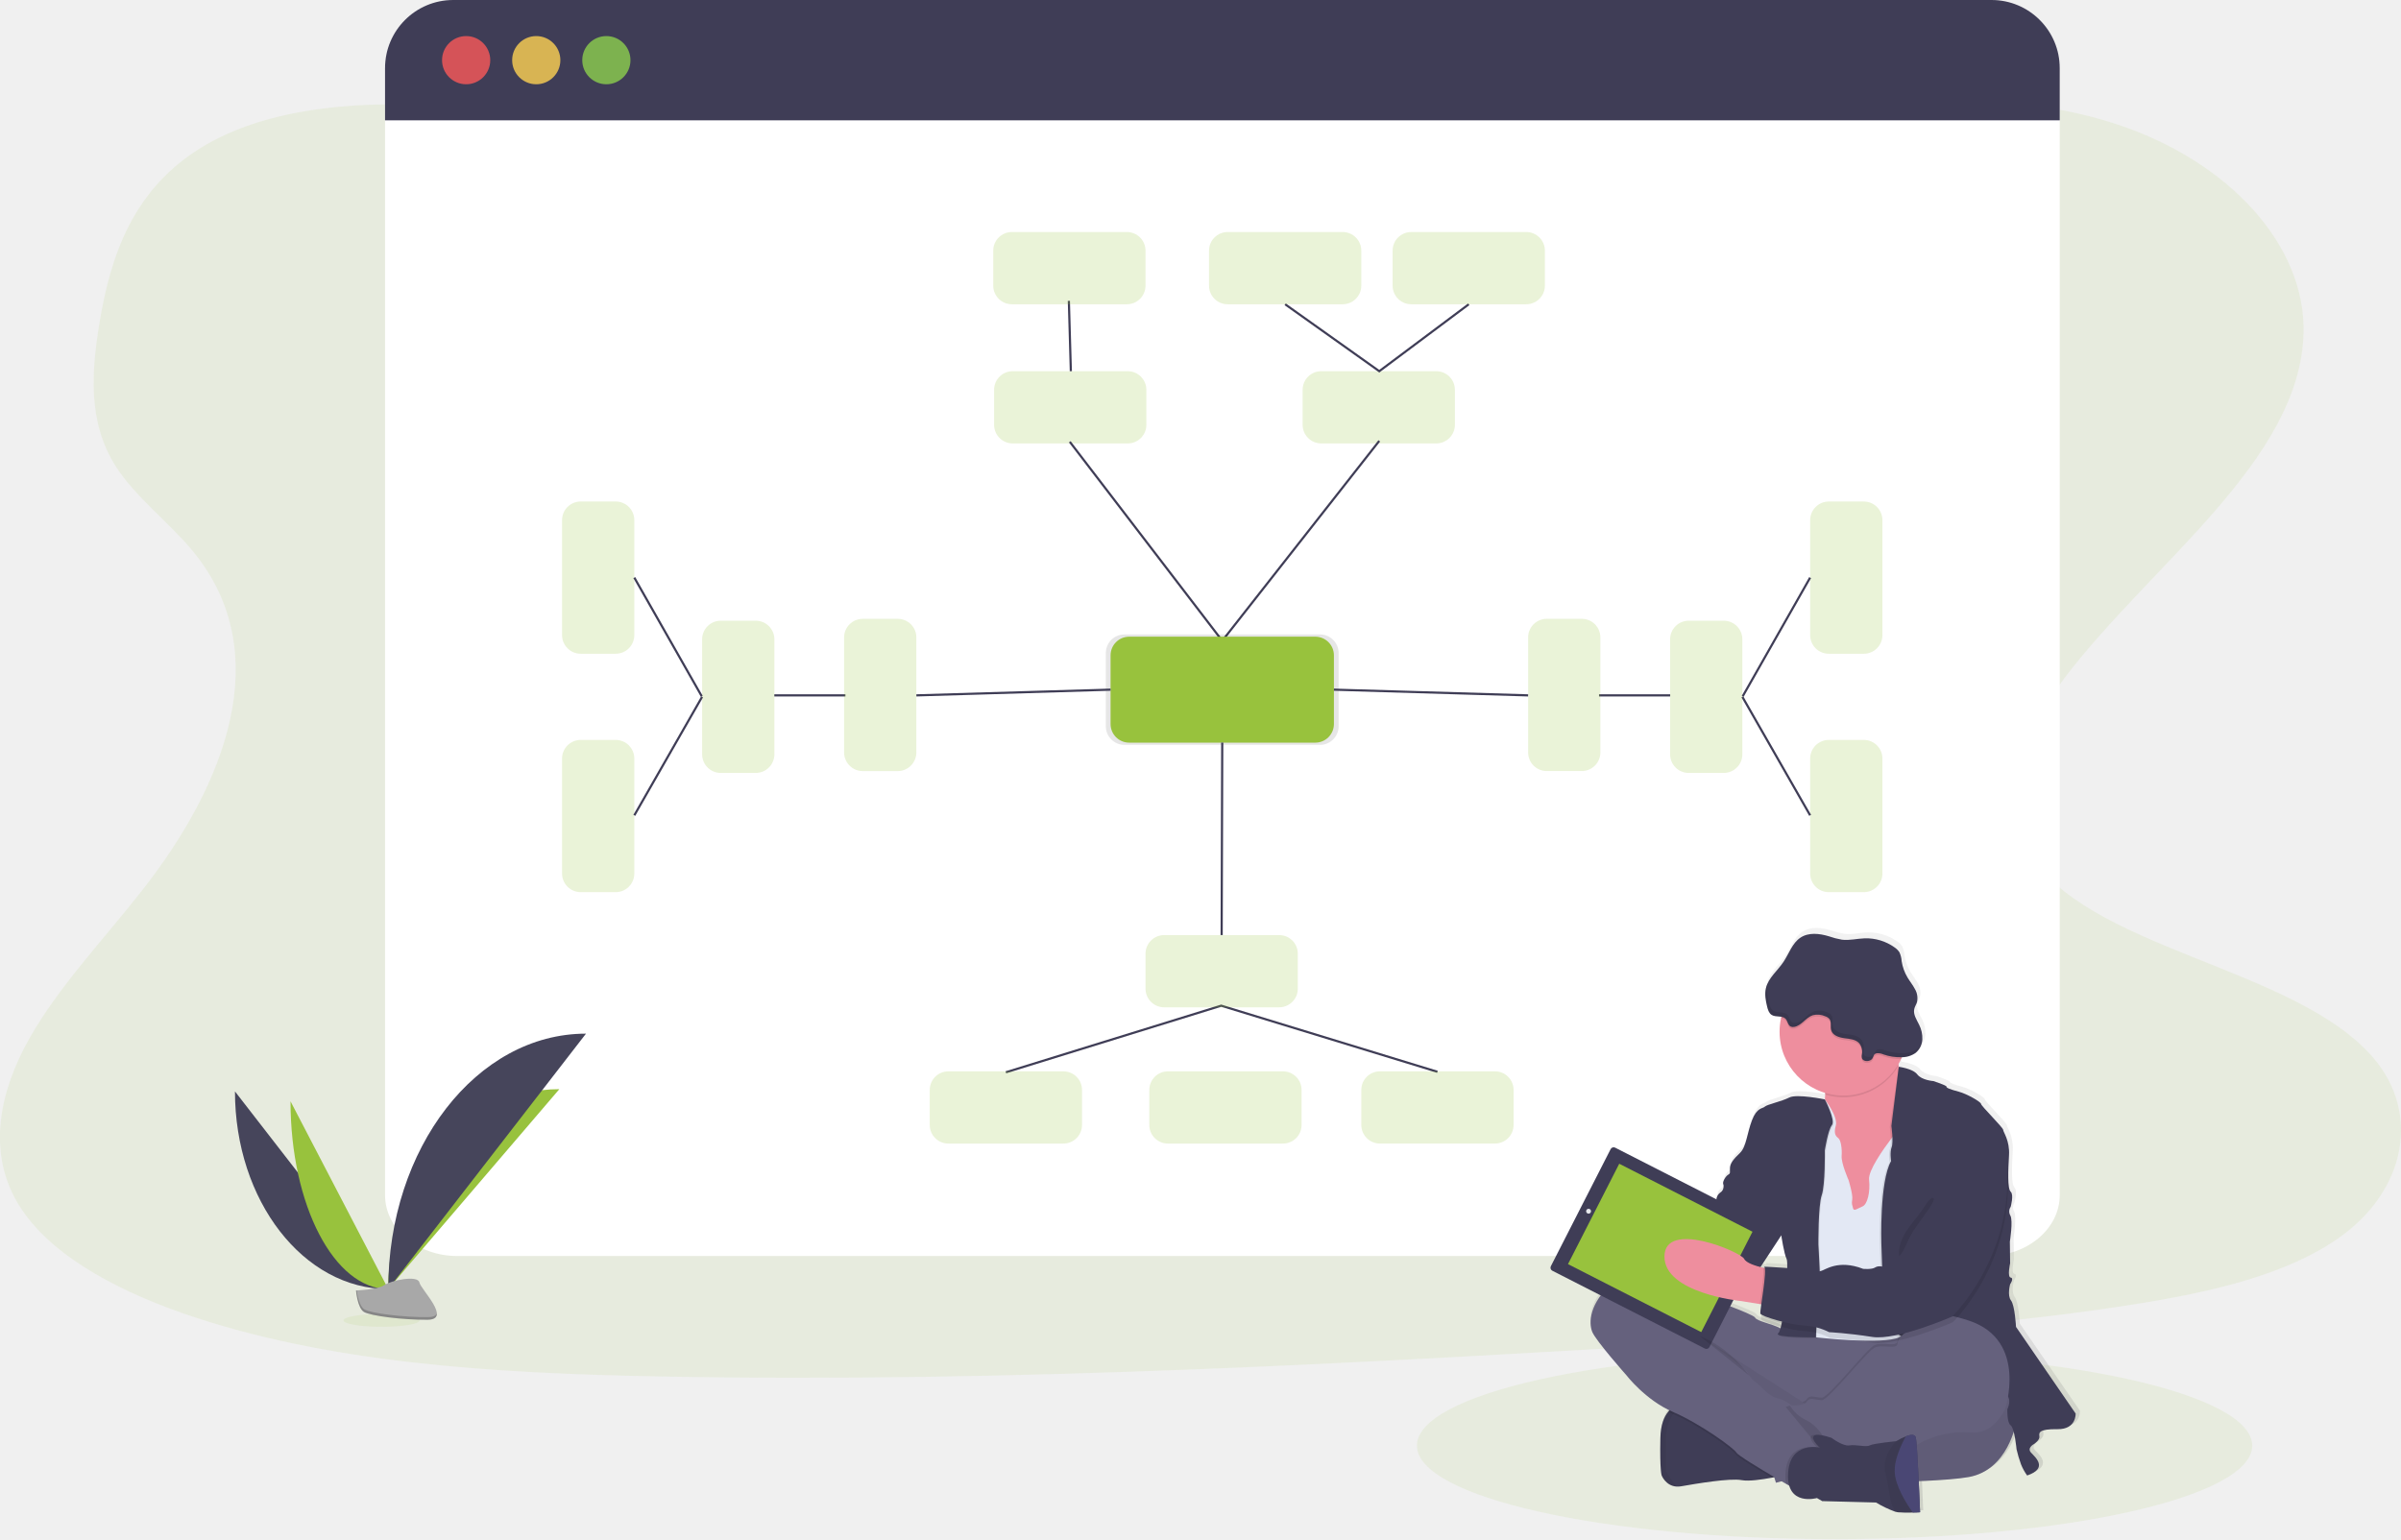
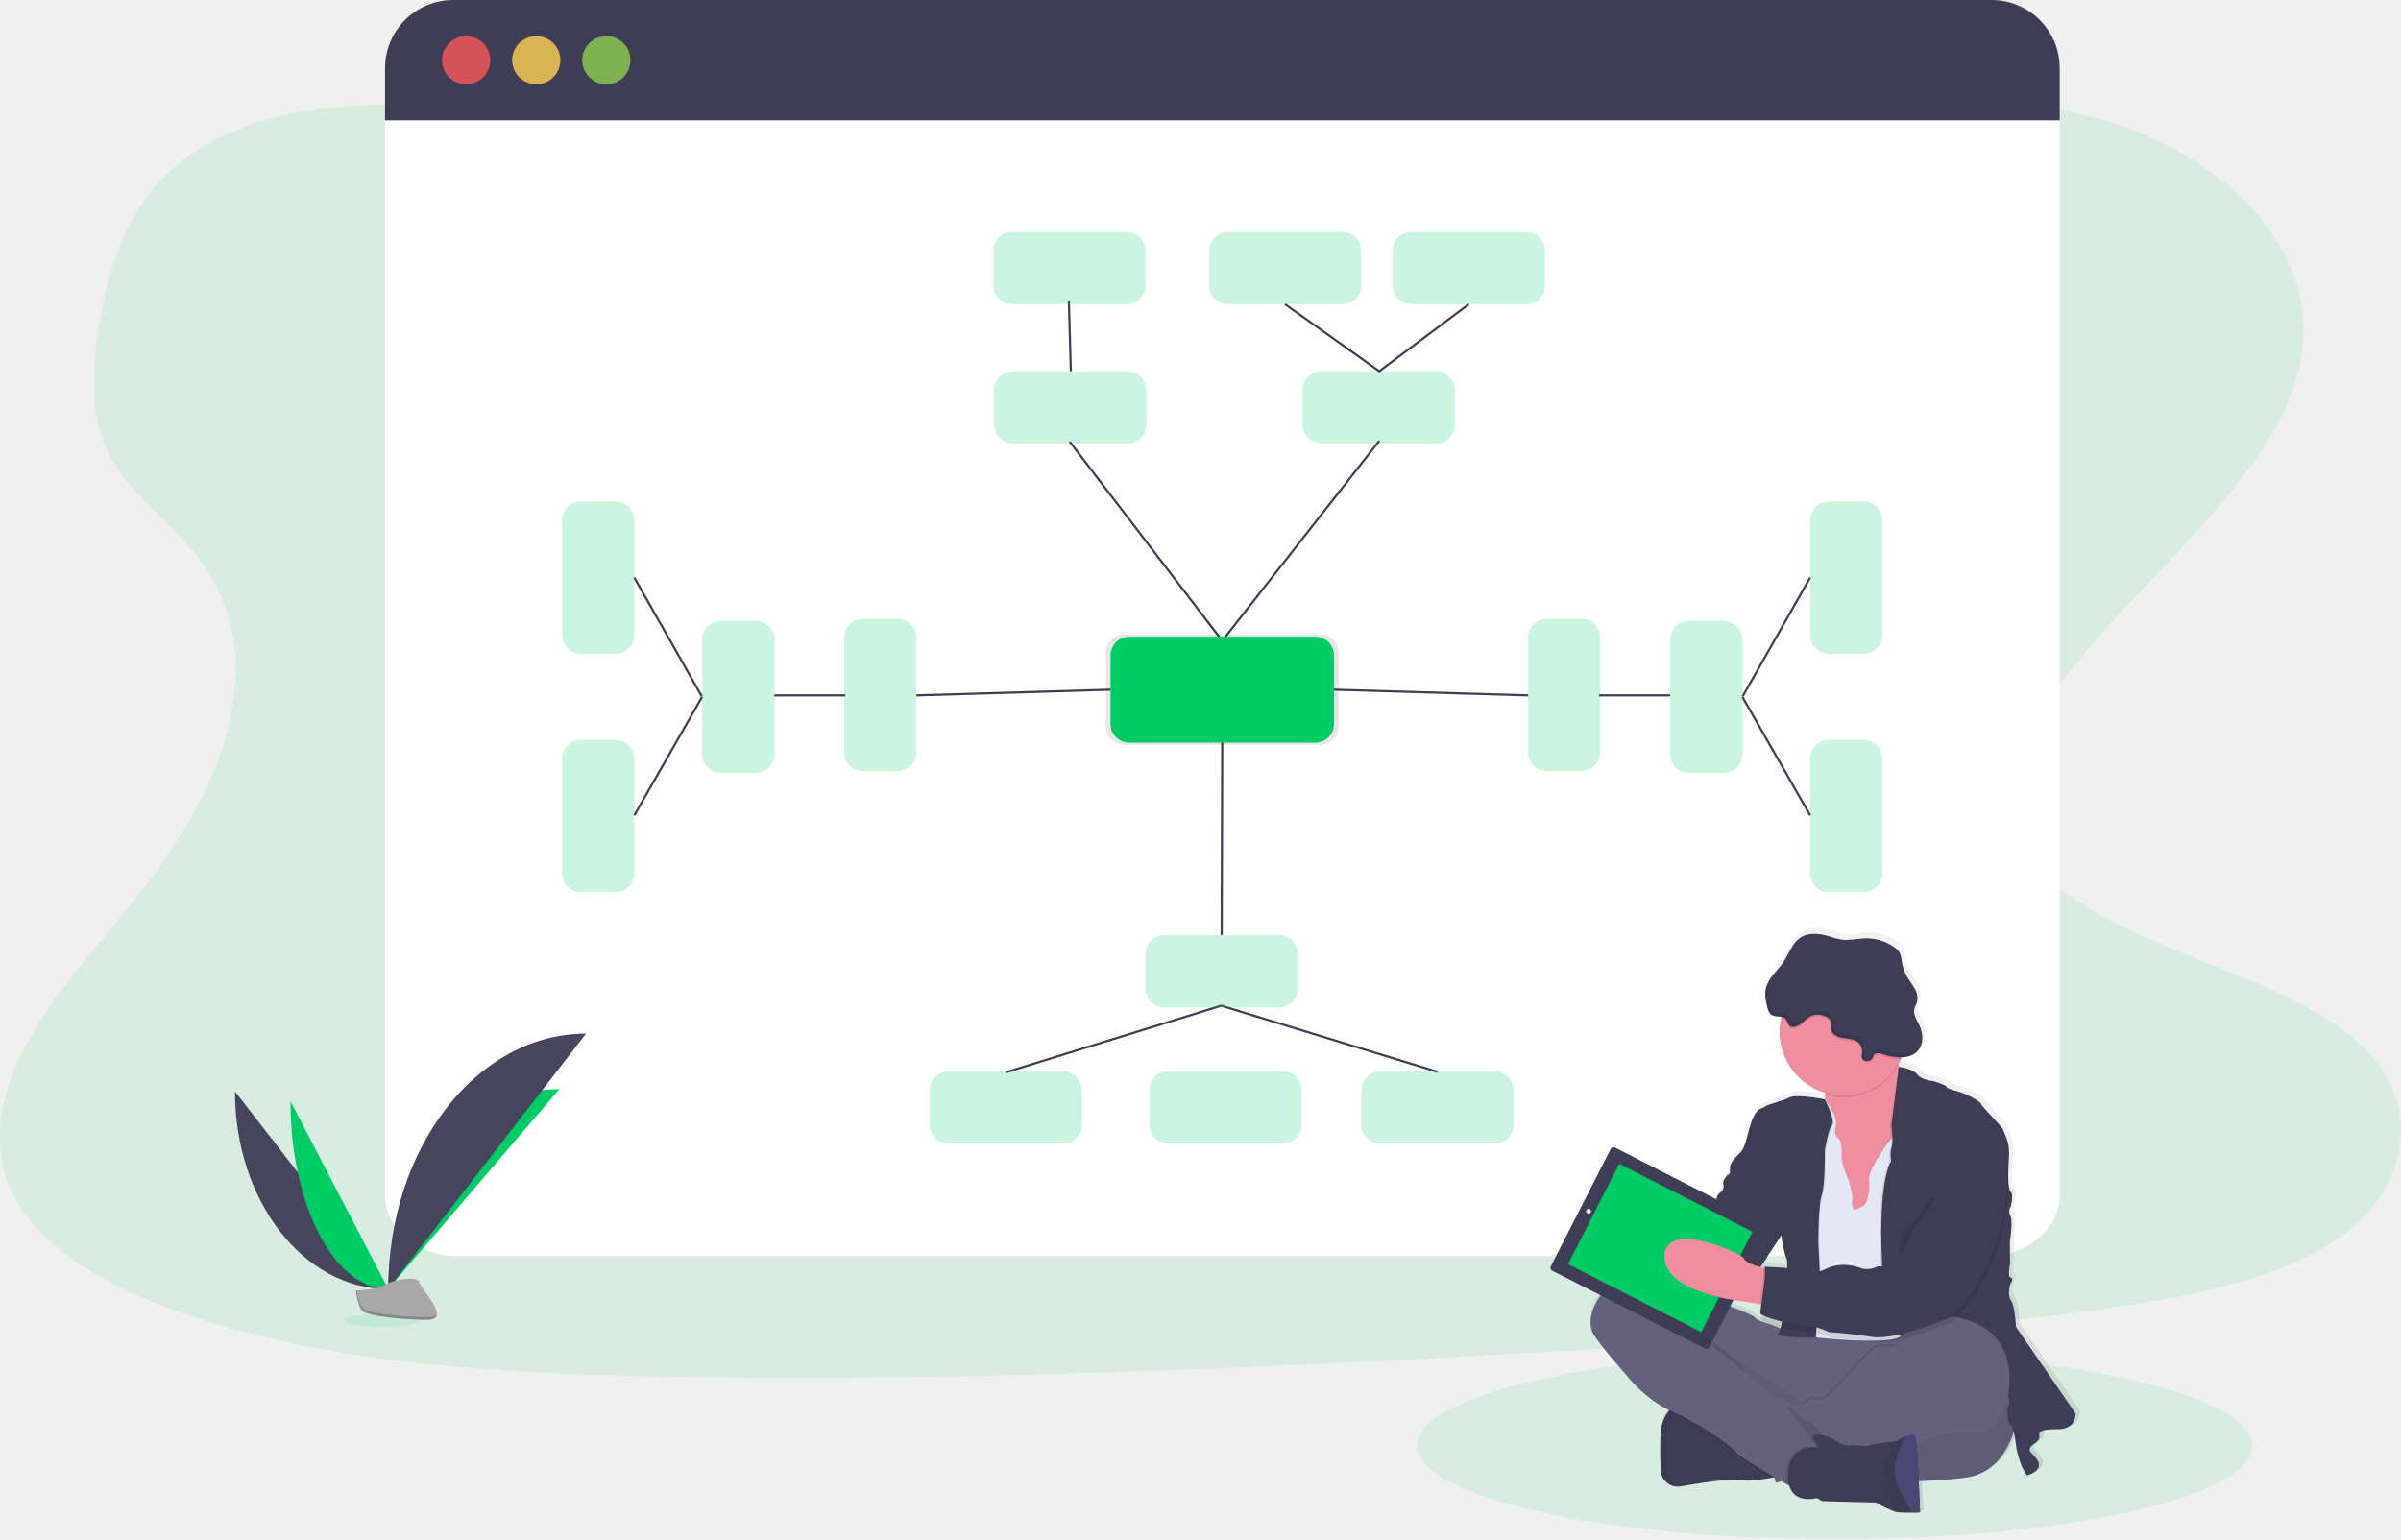
<svg xmlns="http://www.w3.org/2000/svg" id="a6dc9487-50e2-4fb9-af91-bf1b7118d463" data-name="Layer 1" width="1103.79" height="707.8" viewBox="0 0 1103.79 707.8">
  <defs>
    <linearGradient id="bd43dd7f-2dfd-4389-bf1e-697a1c0f972b" x1="891.82" y1="790.72" x2="891.82" y2="522.9" gradientUnits="userSpaceOnUse">
      <stop offset="0" stop-color="gray" stop-opacity="0.25" />
      <stop offset="0.54" stop-color="gray" stop-opacity="0.12" />
      <stop offset="1" stop-color="gray" stop-opacity="0.1" />
    </linearGradient>
  </defs>
-   <ellipse cx="843.39" cy="664.8" rx="192" ry="43" fill="#98c23d" opacity="0.1" />
+   <ellipse cx="843.39" cy="664.8" rx="192" ry="43" fill="#00cc66" opacity="0.1" />
  <g opacity="0.1">
-     <path d="M673.12,122.89c0,156.1,97.93,282.41,219,282.41" transform="translate(-48.1 -96.1)" fill="#98c23d" />
+     <path d="M673.12,122.89c0,156.1,97.93,282.41,219,282.41" transform="translate(-48.1 -96.1)" fill="#00cc66" />
  </g>
-   <path d="M675.52,226.13c-70.75.54-138.73-15.45-203.73-33.27S342.32,155,273,146.82c-44.62-5.27-95.4-4.44-130.47,16-33.75,19.66-43.74,51.89-48.67,81.63-3.71,22.38-5.52,45.86,7.54,66.22C110.42,324.8,126,336.4,137,349.86c38.26,46.83,14.53,107.1-23.41,155.51-17.79,22.71-38.6,44.5-52.1,68.48s-19.18,51.1-5.79,74.6c13.28,23.28,43.54,40,76.09,51.45C197.92,723,275,727.6,350.05,729.06c166.14,3.25,332.71-6.63,498.83-16.5,61.47-3.66,123.22-7.34,183.48-17.15,33.46-5.45,67.92-13.44,91.74-30.61,30.25-21.8,36.68-57.11,15-82.33-36.37-42.29-133-49.68-159-95.53-14.31-25.24-1.57-54.37,17-78.92,39.94-52.64,108.35-100,110-158.62,1.1-40.25-34-79.28-86.68-96.43-55.25-18-130.79-12.79-169.85,21.61C810.34,210,738,225.66,675.52,226.13Z" transform="translate(-48.1 -96.1)" fill="#98c23d" opacity="0.1" />
+   <path d="M675.52,226.13c-70.75.54-138.73-15.45-203.73-33.27S342.32,155,273,146.82c-44.62-5.27-95.4-4.44-130.47,16-33.75,19.66-43.74,51.89-48.67,81.63-3.71,22.38-5.52,45.86,7.54,66.22C110.42,324.8,126,336.4,137,349.86c38.26,46.83,14.53,107.1-23.41,155.51-17.79,22.71-38.6,44.5-52.1,68.48s-19.18,51.1-5.79,74.6c13.28,23.28,43.54,40,76.09,51.45C197.92,723,275,727.6,350.05,729.06c166.14,3.25,332.71-6.63,498.83-16.5,61.47-3.66,123.22-7.34,183.48-17.15,33.46-5.45,67.92-13.44,91.74-30.61,30.25-21.8,36.68-57.11,15-82.33-36.37-42.29-133-49.68-159-95.53-14.31-25.24-1.57-54.37,17-78.92,39.94-52.64,108.35-100,110-158.62,1.1-40.25-34-79.28-86.68-96.43-55.25-18-130.79-12.79-169.85,21.61C810.34,210,738,225.66,675.52,226.13Z" transform="translate(-48.1 -96.1)" fill="#00cc66" opacity="0.1" />
  <path d="M995,127.29V645.7c0,15.42-14.88,28-33.24,28H258.34c-18.36,0-33.23-12.54-33.23-28V127.29c0-15.45,14.87-31.19,33.23-31.19l703.33,1.71C980,97.81,995,111.84,995,127.29Z" transform="translate(-48.1 -96.1)" fill="#fff" />
  <path d="M995,127.45v24H225.11v-24A31.35,31.35,0,0,1,256.45,96.1H963.6A31.36,31.36,0,0,1,995,127.45Z" transform="translate(-48.1 -96.1)" fill="#3f3d56" />
  <circle cx="214.3" cy="27.67" r="11.08" fill="#fa5959" opacity="0.8" />
  <circle cx="246.53" cy="27.67" r="11.08" fill="#fed253" opacity="0.8" />
  <circle cx="278.76" cy="27.67" r="11.08" fill="#8ccf4d" opacity="0.8" />
-   <rect x="457" y="170.7" width="70.01" height="33.22" rx="8.57" fill="#98c23d" opacity="0.2" />
-   <rect x="598.84" y="170.7" width="70.01" height="33.22" rx="8.57" fill="#98c23d" opacity="0.2" />
+   <rect x="457" y="170.7" width="70.01" height="33.22" rx="8.57" fill="#00cc66" opacity="0.2" />
+   <rect x="598.84" y="170.7" width="70.01" height="33.22" rx="8.57" fill="#00cc66" opacity="0.2" />
  <polyline points="491.81 203.17 561.89 294.68 634.08 202.74" fill="none" stroke="#3f3d56" stroke-miterlimit="10" />
  <rect x="508.37" y="291.75" width="107.03" height="50.79" rx="8.57" opacity="0.1" />
-   <rect x="510.55" y="292.79" width="102.68" height="48.73" rx="8.57" fill="#98c23d" />
+   <rect x="510.55" y="292.79" width="102.68" height="48.73" rx="8.57" fill="#00cc66" />
  <line x1="492.29" y1="170.7" x2="491.38" y2="138.35" fill="none" stroke="#3f3d56" stroke-miterlimit="10" />
  <polyline points="675.22 139.93 634.08 170.7 590.81 139.93" fill="none" stroke="#3f3d56" stroke-miterlimit="10" />
-   <rect x="456.61" y="106.7" width="70.01" height="33.22" rx="8.57" fill="#98c23d" opacity="0.2" />
-   <rect x="640.21" y="106.7" width="70.01" height="33.22" rx="8.57" fill="#98c23d" opacity="0.2" />
-   <rect x="555.81" y="106.7" width="70.01" height="33.22" rx="8.57" fill="#98c23d" opacity="0.2" />
+   <rect x="456.61" y="106.7" width="70.01" height="33.22" rx="8.57" fill="#00cc66" opacity="0.2" />
+   <rect x="640.21" y="106.7" width="70.01" height="33.22" rx="8.57" fill="#00cc66" opacity="0.2" />
+   <rect x="555.81" y="106.7" width="70.01" height="33.22" rx="8.57" fill="#00cc66" opacity="0.2" />
  <line x1="561.89" y1="341.51" x2="561.62" y2="430.01" fill="none" stroke="#3f3d56" stroke-miterlimit="10" />
  <path d="M609.53,558.59v0Z" transform="translate(-48.1 -96.1)" fill="none" stroke="#3f3d56" stroke-miterlimit="10" />
  <polyline points="462.42 493.11 561.42 462.48 660.82 492.89" fill="none" stroke="#3f3d56" stroke-miterlimit="10" />
-   <rect x="526.62" y="430.01" width="70.01" height="33.22" rx="8.57" fill="#98c23d" opacity="0.2" />
-   <rect x="861.88" y="345.12" width="70.01" height="33.22" rx="8.57" transform="translate(1210.51 -631.25) rotate(90)" fill="#98c23d" opacity="0.2" />
-   <rect x="861.88" y="454.76" width="70.01" height="33.22" rx="8.57" transform="translate(377.41 1272.15) rotate(-90)" fill="#98c23d" opacity="0.2" />
-   <rect x="625.82" y="492.66" width="70.01" height="33.22" rx="8.57" fill="#98c23d" opacity="0.2" />
-   <rect x="475.52" y="588.76" width="70.01" height="33.22" rx="8.57" transform="translate(972.95 1114.65) rotate(-180)" fill="#98c23d" opacity="0.2" />
-   <rect x="576.46" y="588.76" width="70.01" height="33.22" rx="8.57" transform="translate(1174.83 1114.65) rotate(-180)" fill="#98c23d" opacity="0.2" />
+   <rect x="526.62" y="430.01" width="70.01" height="33.22" rx="8.57" fill="#00cc66" opacity="0.2" />
+   <rect x="861.88" y="345.12" width="70.01" height="33.22" rx="8.57" transform="translate(1210.51 -631.25) rotate(90)" fill="#00cc66" opacity="0.2" />
+   <rect x="861.88" y="454.76" width="70.01" height="33.22" rx="8.57" transform="translate(377.41 1272.15) rotate(-90)" fill="#00cc66" opacity="0.2" />
+   <rect x="625.82" y="492.66" width="70.01" height="33.22" rx="8.57" fill="#00cc66" opacity="0.2" />
+   <rect x="475.52" y="588.76" width="70.01" height="33.22" rx="8.57" transform="translate(972.95 1114.65) rotate(-180)" fill="#00cc66" opacity="0.2" />
+   <rect x="576.46" y="588.76" width="70.01" height="33.22" rx="8.57" transform="translate(1174.83 1114.65) rotate(-180)" fill="#00cc66" opacity="0.2" />
  <line x1="801" y1="320.45" x2="832.16" y2="374.94" fill="none" stroke="#3f3d56" stroke-miterlimit="10" />
  <line x1="735.11" y1="319.78" x2="767.82" y2="319.78" fill="none" stroke="#3f3d56" stroke-miterlimit="10" />
  <line x1="613.23" y1="317.15" x2="702.51" y2="319.78" fill="none" stroke="#3f3d56" stroke-miterlimit="10" />
  <line x1="832.16" y1="265.63" x2="801.15" y2="320.21" fill="none" stroke="#3f3d56" stroke-miterlimit="10" />
-   <rect x="732.22" y="399.07" width="70.01" height="33.22" rx="8.57" transform="translate(1134.8 -447.65) rotate(90)" fill="#98c23d" opacity="0.2" />
-   <rect x="797.48" y="399.94" width="70.01" height="33.22" rx="8.57" transform="translate(1200.94 -512.04) rotate(90)" fill="#98c23d" opacity="0.2" />
-   <rect x="288.1" y="345.12" width="70.01" height="33.22" rx="8.57" transform="translate(636.73 -57.48) rotate(90)" fill="#98c23d" opacity="0.2" />
-   <rect x="288.1" y="454.76" width="70.01" height="33.22" rx="8.57" transform="translate(-196.37 698.37) rotate(-90)" fill="#98c23d" opacity="0.2" />
+   <rect x="732.22" y="399.07" width="70.01" height="33.22" rx="8.57" transform="translate(1134.8 -447.65) rotate(90)" fill="#00cc66" opacity="0.2" />
+   <rect x="797.48" y="399.94" width="70.01" height="33.22" rx="8.57" transform="translate(1200.94 -512.04) rotate(90)" fill="#00cc66" opacity="0.2" />
+   <rect x="288.1" y="345.12" width="70.01" height="33.22" rx="8.57" transform="translate(636.73 -57.48) rotate(90)" fill="#00cc66" opacity="0.2" />
+   <rect x="288.1" y="454.76" width="70.01" height="33.22" rx="8.57" transform="translate(-196.37 698.37) rotate(-90)" fill="#00cc66" opacity="0.2" />
  <line x1="322.78" y1="320.45" x2="291.61" y2="374.94" fill="none" stroke="#3f3d56" stroke-miterlimit="10" />
  <line x1="388.66" y1="319.78" x2="355.96" y2="319.78" fill="none" stroke="#3f3d56" stroke-miterlimit="10" />
  <line x1="510.55" y1="317.15" x2="421.27" y2="319.78" fill="none" stroke="#3f3d56" stroke-miterlimit="10" />
  <line x1="291.61" y1="265.63" x2="322.62" y2="320.21" fill="none" stroke="#3f3d56" stroke-miterlimit="10" />
-   <rect x="417.76" y="399.07" width="70.01" height="33.22" rx="8.57" transform="translate(820.34 -133.18) rotate(90)" fill="#98c23d" opacity="0.2" />
-   <rect x="352.49" y="399.94" width="70.01" height="33.22" rx="8.57" transform="translate(755.94 -67.05) rotate(90)" fill="#98c23d" opacity="0.2" />
+   <rect x="417.76" y="399.07" width="70.01" height="33.22" rx="8.57" transform="translate(820.34 -133.18) rotate(90)" fill="#00cc66" opacity="0.2" />
+   <rect x="352.49" y="399.94" width="70.01" height="33.22" rx="8.57" transform="translate(755.94 -67.05) rotate(90)" fill="#00cc66" opacity="0.2" />
  <path d="M156.12,598c0,50.24,31.52,90.9,70.47,90.9" transform="translate(-48.1 -96.1)" fill="#46455b" />
-   <path d="M226.59,688.89c0-50.81,35.18-91.92,78.65-91.92" transform="translate(-48.1 -96.1)" fill="#98c23d" />
-   <path d="M181.66,602.55c0,47.72,20.1,86.34,44.93,86.34" transform="translate(-48.1 -96.1)" fill="#98c23d" />
+   <path d="M226.59,688.89c0-50.81,35.18-91.92,78.65-91.92" transform="translate(-48.1 -96.1)" fill="#00cc66" />
+   <path d="M181.66,602.55c0,47.72,20.1,86.34,44.93,86.34" transform="translate(-48.1 -96.1)" fill="#00cc66" />
  <path d="M226.59,688.89c0-64.92,40.66-117.45,90.9-117.45" transform="translate(-48.1 -96.1)" fill="#46455b" />
-   <ellipse cx="175.43" cy="607.19" rx="17.52" ry="2.96" fill="#98c23d" opacity="0.1" />
+   <ellipse cx="175.43" cy="607.19" rx="17.52" ry="2.96" fill="#00cc66" opacity="0.1" />
  <path d="M211.77,689.53s10-.31,13-2.45,15.37-4.71,16.12-1.27,15,17.11,3.73,17.2-26.22-1.76-29.22-3.59S211.77,689.53,211.77,689.53Z" transform="translate(-48.1 -96.1)" fill="#a8a8a8" />
  <path d="M244.83,701.81c-11.28.09-26.21-1.75-29.22-3.59-2.29-1.39-3.2-6.39-3.51-8.7h-.33s.63,8.06,3.64,9.89,17.94,3.68,29.22,3.59c3.26,0,4.38-1.19,4.32-2.9C248.5,701.15,247.26,701.79,244.83,701.81Z" transform="translate(-48.1 -96.1)" opacity="0.2" />
  <path d="M1004.32,744.89l-27.67-40.12s-.52-9.93-2.33-12.26-.39-7.48-.39-7.48,1.94-2.84.26-3.09-.26-6.58-.26-6.58l-.13-10.07s1.55-9.67.26-12a3.82,3.82,0,0,1,.13-4.13s1.55-5.55,0-7-1.17-10.06-.78-16.89-2.71-10.71-2.71-11.74-10.22-11.1-10.22-12-6.46-4.64-10.34-5.68-5.82-1.8-5.69-2.32-6.08-2.58-6.08-2.58-5.43-.38-7.5-3.09-8.4-3.5-8.57-3.52c0-.18-.09-.36-.12-.54l-.12-.58c.49-.82.94-1.66,1.35-2.53l.36-.79a11,11,0,0,0,6.36-2,8.7,8.7,0,0,0,3.1-6.19,13.6,13.6,0,0,0-1.51-6.87c-1.14-2.33-2.8-4.73-2.23-7.25.25-1.09.9-2,1.24-3.11a8.19,8.19,0,0,0-.93-6.11c-1-1.87-2.34-3.52-3.43-5.34a20.73,20.73,0,0,1-2.73-7.54,11.88,11.88,0,0,0-1-4.11,7.62,7.62,0,0,0-2.27-2.29,22.65,22.65,0,0,0-13.9-4.21c-3.52.12-7,1.07-10.52.64a38.93,38.93,0,0,1-6.15-1.61c-4.33-1.28-9.34-1.81-13.11.67s-5.28,7.36-7.84,11.18c-2.27,3.38-5.58,6.21-7.3,9.79,0-.07,0-.14.05-.21a12.35,12.35,0,0,0-1,2.61c-.66,2.81-.11,5.75.57,8.55.36,1.45.84,3,2.09,3.82s3,.63,4.52.89c-.06.25-.12.49-.17.74a29.5,29.5,0,0,0,20.5,34.45c0,.26,0,.53,0,.78,0,.77-.06,1.51-.14,2.22h0s-13-2.67-16.49-.87-10.35,3.23-11.38,4.26-3.62.26-5.95,6.32-2.58,12.26-5.56,15.09-4.52,4.78-4.65,6.84.38,2.58-.78,3.23-2.84,3.35-2.33,4.38c0,0,.65,2.58-1.42,3.87a4.31,4.31,0,0,0-1.81,3.87s-.78,2.84-2.59,3.48-3,4.91-3,4.91l-5.86,6.74-11.63-12.86a4.9,4.9,0,0,0-6.91-.35L802,653.51a11.24,11.24,0,0,0-5.71,3.4,15,15,0,0,0-3,4.4l-3.12,2.82a4.8,4.8,0,0,0-1.61,3.44,4.85,4.85,0,0,0,.81,5.32l7.44,8.24,0,.07a13,13,0,0,0-7.2,2.93c-11.12,9.8-11.25,18.83-9.57,23s15.77,20,15.77,20,8.19,10.65,20,16.31h0l-.08.09c-.24.25-.47.52-.7.81l-.19.25-.18.25-.21.31-.16.25-.23.37a2,2,0,0,1-.14.25c-.09.16-.18.33-.26.5l-.09.17c-.11.22-.21.46-.32.7s-.07.18-.1.26-.14.34-.2.52l-.12.33c-.06.16-.11.33-.17.5s-.07.24-.11.37l-.15.56-.09.35c-.08.3-.14.61-.21.93l-.06.37c0,.21-.08.43-.11.66s-.05.31-.07.47,0,.42-.08.64,0,.33-.05.49,0,.49,0,.74,0,.29,0,.45c0,.4,0,.82-.05,1.25-.26,15.09.62,17.28.62,17.28s1.83,4.81,6.87,5.15a8.93,8.93,0,0,0,2.21-.12c6.72-1.16,22.5-3.87,28.06-2.83,3.34.62,9.53-.3,13.93-1.13l1.17-.23.8,2.57,2.56-.7,2.17,1.25,1.37.79c2.55,8.65,12.91,5.7,12.91,5.7l2.46,1.42,25,.64a50.53,50.53,0,0,0,8.84,4.25,8.88,8.88,0,0,0,1.25.27,57.46,57.46,0,0,0,6.95.13c1.92,0,3.4-.13,3.4-.13s-.26-6.77-.62-14.36c9.53-.4,18-1,23.11-1.89C968,772,973.55,759.84,975.6,753.36a60.65,60.65,0,0,1,1.3,8,58.61,58.61,0,0,0,2.07,7,23.67,23.67,0,0,0,2.85,5.16c9.83-3.35,3.88-8.38,1.81-10.57s1.42-4,1.42-4,2.72-1.81,2.46-3.49-.39-3.48,8.4-3.35S1004.32,744.89,1004.32,744.89ZM867.78,662.52c.11.74,1.34,8.68,2.45,10.77a14.37,14.37,0,0,1,.29,4.25c-5.21-.41-10.64-.64-10.64-.64a1.24,1.24,0,0,1,.28.67l-.82-.19c-.38-.09-.78-.18-1.19-.29l9.6-14.59Zm-19,30.25,9,1.43.76.12a30.29,30.29,0,0,0-.47,4.26c0,.13.2.29.49.48a11.67,11.67,0,0,0-.17,2.13c.14.72,4.36,2.26,9.2,3.54-.07.26-.14.5-.2.74h0c-4.27-2.25-11-3.3-11.78-5S832,690.84,832,690.84s-.84-.45-2.28-1.14l6,1.14,1.66-.17A89.92,89.92,0,0,0,848.76,692.77Z" transform="translate(-48.1 -96.1)" fill="url(#bd43dd7f-2dfd-4389-bf1e-697a1c0f972b)" />
  <path d="M974.89,750.5s-3.59,21.65-21.79,24.86-78.94,2.56-78.94,2.56-34.73-5-47.29-34.34-20.63-41-9.87-41.53,68.82,19.61,72.15,19.87S978.09,677.32,974.89,750.5Z" transform="translate(-48.1 -96.1)" fill="#65617d" />
  <path d="M974.89,750.5s-3.59,21.65-21.79,24.86-78.94,2.56-78.94,2.56-34.73-5-47.29-34.34-20.63-41-9.87-41.53,68.82,19.61,72.15,19.87S978.09,677.32,974.89,750.5Z" transform="translate(-48.1 -96.1)" opacity="0.05" />
  <path d="M812,774.59s1.81,4.77,6.8,5.12a8.77,8.77,0,0,0,2.19-.12c6.67-1.16,22.3-3.85,27.81-2.82,3.32.61,9.45-.3,13.82-1.12,2.9-.55,5-1.06,5-1.06s-5.12-17-5.77-17.56-23.06-14-23.06-14L821,741.79H821a9.39,9.39,0,0,0-6,3.54c-1.87,2.27-3.48,6-3.59,12.1C811.1,772.41,812,774.59,812,774.59Z" transform="translate(-48.1 -96.1)" fill="#3f3d56" />
  <path d="M812,774.59s1.81,4.77,6.8,5.12a73.93,73.93,0,0,1-4.82-7l.09-12.43a21.89,21.89,0,0,1,7-18.45H821s-9.35.64-9.61,15.64S812,774.59,812,774.59Z" transform="translate(-48.1 -96.1)" opacity="0.05" />
  <path d="M889,747.42l16.53-12.94,26-25.63s-2.81-.14-7.05-.32c-1,.67-4,2.78-4.12,5.35-.12,3.14-7,.22-10.62,2S888.64,740.16,885.56,740s-5.51-1.56-6.79.62l-.09.14Z" transform="translate(-48.1 -96.1)" opacity="0.1" />
  <path d="M815,745.32c.59.28,1.19.56,1.79.82,12.56,5.38,28.07,16.66,29.22,18.71.71,1.25,9.7,6.71,16.64,10.8,2.9-.55,5-1.06,5-1.06s-5.12-17-5.77-17.56-23.06-14-23.06-14L821,741.79H821A9.39,9.39,0,0,0,815,745.32Z" transform="translate(-48.1 -96.1)" opacity="0.1" />
  <path d="M780.09,708.59c1.67,4.1,15.64,19.86,15.64,19.86s8.84,11.54,21.4,16.92,28.06,16.66,29.22,18.71c.74,1.32,10.75,7.35,17.8,11.49l1.58.92,3.5,2,1.85,1.07s4.29-3.45,8.57-6.92,8.41-6.86,8.48-7c.12-.38,1.79-4.74,1.4-5-.2-.13-1.08-1.91-2.69-4a18.25,18.25,0,0,0-6.53-5.4c-5.9-2.69-8.46-8.82-8.46-8.82s-.56-.4-1.41-.94a17.09,17.09,0,0,0-5.77-2.57c-2.82-.35-8.07-6.12-8.07-6.12s-3.59-2.31-5-5.25-21.22-16.46-23.06-17.73l48.18,30.95,11.53,7.41,16.54-12.94,26-25.63s-3.5-.17-8.58-.39c-12.65-.55-35.1-1.41-37.94-.77a21.45,21.45,0,0,1-7,.46s-6.4.29-10.63-1.94-10.9-3.28-11.67-4.93-23.45-9.61-23.45-9.61-30.88-16.4-41.91-6.66S778.43,704.49,780.09,708.59Z" transform="translate(-48.1 -96.1)" fill="#65617d" />
  <path d="M879.67,614.53l4,13.19,5.13,29.74,18.83,1.28,5.46-9,5.44-9s3.39-12,5.83-23.64c2.15-10.28,3.56-20.26,1.22-21.34-2.08-1-3.45-4.43-4.34-8.15-.11-.46-.22-.93-.31-1.39a73.86,73.86,0,0,1-1.25-9.56s-39.47-2.05-34,14.23a25.82,25.82,0,0,1,1.49,8.65,21.8,21.8,0,0,1-.14,2.2A18.45,18.45,0,0,1,879.67,614.53Z" transform="translate(-48.1 -96.1)" fill="#ee8e9e" />
  <path d="M871.46,612.35l1.42,22.42,3.2,19.1,3.59,8.84,3.2,48.38s30.9,3.57,38.42-.06a3.33,3.33,0,0,0,1.36-1.07c9.07-13.7,6.1-53.4,6.1-53.4l3.46-25.63-2.31-13.3-5.57-.6-4.29-.45s-1,1.19-2.37,3c-3.8,5-10.79,14.88-10.32,19,.64,5.64-.77,11.4-3,12.3s-4,2.44-4.35.9-.77-1.92-.39-4.1-1.67-8.85-1.67-8.85-3.46-7.81-3.2-11.15-.38-7.17-1.41-8.07-2.43-1.79-1.28-5.89S887,601.67,887,601.67Z" transform="translate(-48.1 -96.1)" fill="#e3e8f4" />
  <path d="M912.28,668.36l1.29,38.32,7.4,4.1a3.4,3.4,0,0,0,1.36-1.06c9.07-13.71,6.1-53.41,6.1-53.41l3.46-25.63-2.31-13.3-5.57-.6c2.15-10.28,3.56-20.26,1.22-21.34-2.08-1-3.45-4.43-4.34-8.15h0l-4,27.11s.33,2.45.45,5a14.26,14.26,0,0,1-.32,4.77c-.9,2.31-.26,6.41-.26,6.41-2.31,4.07-3.47,11.61-4,18.89C912,659.13,912.28,668.36,912.28,668.36Z" transform="translate(-48.1 -96.1)" opacity="0.1" />
  <path d="M921,586.68s6.46.8,8.51,3.5,7.43,3.07,7.43,3.07,6.15,2,6,2.56,1.79,1.29,5.63,2.31,10.26,4.74,10.26,5.64S969,614.65,969,615.68s3.08,4.87,2.69,11.66-.77,15.38.77,16.79,0,6.92,0,6.92a3.78,3.78,0,0,0-.13,4.1c1.28,2.31-.25,11.92-.25,11.92l.12,10s-1.41,6.28.26,6.54-.26,3.08-.26,3.08-1.41,5.12.39,7.43,2.31,12.17,2.31,12.17l27.42,39.86s.39,7.3-8.33,7.18-8.59,1.66-8.33,3.33-2.43,3.46-2.43,3.46-3.46,1.79-1.41,4,7.94,7.18-1.8,10.51a23.76,23.76,0,0,1-2.82-5.13,58,58,0,0,1-2.05-6.92s-.9-9.74-2.69-11-1.54-7.43-1.54-7.43,2.57-5-1-7.05-55.62-30.89-55.62-30.89L913,667.84s-.9-28.32,4.48-37.81c0,0-.64-4.1.26-6.41s-.13-9.74-.13-9.74Z" transform="translate(-48.1 -96.1)" fill="#3f3d56" />
  <path d="M887.43,602.06s-12.89-2.66-16.35-.86-10.25,3.2-11.28,4.23-3.58.25-5.89,6.28-2.56,12.17-5.51,15-4.49,4.74-4.62,6.79.39,2.56-.76,3.21-2.82,3.33-2.31,4.35,26.65,23.58,26.65,23.58,1.29,8.59,2.44,10.77-1.28,32.16-3.84,34.22,17.3,1.86,17.3,1.86.89-19.68,1.66-20.7-.51-22-.51-22-.13-17.94,1.54-22.68,1.48-20.5,1.48-20.5,1.47-9.46,3.26-11.67S887.43,602.06,887.43,602.06Z" transform="translate(-48.1 -96.1)" opacity="0.1" />
  <path d="M887,601.67s-12.88-2.65-16.34-.86S860.44,604,859.42,605s-3.59.26-5.9,6.28-2.56,12.18-5.51,15-4.48,4.74-4.61,6.79.38,2.56-.77,3.2-2.82,3.33-2.31,4.36S867,664.25,867,664.25s1.28,8.58,2.44,10.76-1.29,32.17-3.85,34.22,17.3,1.86,17.3,1.86.9-19.67,1.67-20.7-.52-22-.52-22-.12-17.94,1.54-22.68S887,625.16,887,625.16s1.47-9.46,3.26-11.66S887,601.67,887,601.67Z" transform="translate(-48.1 -96.1)" fill="#3f3d56" />
  <path d="M885.69,590.82a25.82,25.82,0,0,1,1.49,8.65,29.36,29.36,0,0,0,33.72-13.32,73.86,73.86,0,0,1-1.25-9.56S880.18,574.54,885.69,590.82Z" transform="translate(-48.1 -96.1)" opacity="0.1" />
  <path d="M866.21,570.57a29.35,29.35,0,1,0,.64-6.1A29.35,29.35,0,0,0,866.21,570.57Z" transform="translate(-48.1 -96.1)" fill="#ee8e9e" />
  <path d="M847.37,638.49l-7,2.18s.65,2.56-1.41,3.84a4.29,4.29,0,0,0-1.79,3.85s-.77,2.82-2.56,3.46-2.95,4.87-2.95,4.87l-5.9,6.79s-2.17,1.79-1.79,2.69-2.31,1.15-2.31,1.15L823,690.14l12.18,2.3,7.56-.77,6.15-2.3,5.38-3.21,2.44-6.28,10.76-16.4Z" transform="translate(-48.1 -96.1)" fill="#3f3d56" />
  <path d="M823.41,669.12s-15.64-22.56-27.3-10.38,4.74,31.91,8.59,31.27,22.17-1.67,22.17-1.67Z" transform="translate(-48.1 -96.1)" fill="#ee8e9e" />
  <rect x="770.4" y="638.26" width="81.83" height="63.54" rx="1.54" transform="translate(345.12 -391.66) rotate(27.04)" fill="#3f3d56" />
-   <rect x="777.03" y="644.03" width="68.78" height="51.83" transform="translate(345.09 -391.72) rotate(27.04)" fill="#98c23d" />
+   <rect x="777.03" y="644.03" width="68.78" height="51.83" transform="translate(345.09 -391.72) rotate(27.04)" fill="#00cc66" />
  <circle cx="730.3" cy="557" r="1.13" fill="#e6e8ec" />
  <circle cx="796.61" cy="590.97" r="1.86" fill="#e6e8ec" />
  <path d="M813.28,673.86c-.12,16.92,34.86,20.5,34.86,20.5l8.94,1.42,4,.64,1.67-16.54s-1.83-.27-4.12-.8c-3.39-.79-7.78-2.16-8.7-4.07C848.4,671.81,813.41,656.94,813.28,673.86Z" transform="translate(-48.1 -96.1)" fill="#ee8e9e" />
  <path d="M866.85,564.47a3.41,3.41,0,0,1,2.15,1c1,1.05,1,2.91,2.33,3.55a2.58,2.58,0,0,0,1.53.18c3.41-.48,5.38-4.33,8.65-5.39a8.67,8.67,0,0,1,5.73.5,4.18,4.18,0,0,1,1.9,1.21c1.1,1.42.33,3.51.84,5.22.7,2.38,3.54,3.33,6,3.64s5.23.48,6.88,2.34a6.27,6.27,0,0,1,1.22,5,3.91,3.91,0,0,0,0,1.83c.68,1.93,4,1.64,4.87.12.64-1.1.45-2,1.94-2.32a6.32,6.32,0,0,1,3.14.54,23.08,23.08,0,0,0,8.11,1.24,29.35,29.35,0,1,0-55.27-18.58Z" transform="translate(-48.1 -96.1)" opacity="0.1" />
  <path d="M904.06,582.71a4,4,0,0,1,0-1.84,6.27,6.27,0,0,0-1.22-5c-1.65-1.86-4.42-2-6.88-2.34s-5.3-1.26-6-3.64c-.51-1.71.26-3.8-.84-5.21a4.14,4.14,0,0,0-1.9-1.22,8.67,8.67,0,0,0-5.73-.5c-3.27,1.06-5.24,4.91-8.65,5.39a2.58,2.58,0,0,1-1.53-.18c-1.29-.64-1.34-2.5-2.33-3.55-1.56-1.65-4.51-.58-6.42-1.81-1.24-.8-1.72-2.36-2.07-3.79-.67-2.79-1.22-5.71-.56-8.5,1.11-4.77,5.37-8,8.09-12.11,2.54-3.79,4-8.59,7.77-11.11s8.7-1.94,13-.66a37.88,37.88,0,0,0,6.09,1.59c3.46.43,6.94-.51,10.43-.63a22.46,22.46,0,0,1,13.77,4.18,7.64,7.64,0,0,1,2.25,2.28,11.49,11.49,0,0,1,1,4.08,20.82,20.82,0,0,0,2.71,7.5c1.07,1.8,2.43,3.43,3.4,5.3a8.18,8.18,0,0,1,.92,6.07c-.33,1.05-1,2-1.23,3.09-.57,2.5,1.08,4.89,2.21,7.2a13.55,13.55,0,0,1,1.5,6.83,8.61,8.61,0,0,1-3.08,6.14,11,11,0,0,1-6.49,2A23,23,0,0,1,914,581a6.32,6.32,0,0,0-3.14-.54c-1.49.3-1.3,1.22-1.94,2.32C908.06,584.34,904.74,584.63,904.06,582.71Z" transform="translate(-48.1 -96.1)" fill="#3f3d56" />
  <path d="M888.25,748.19l16.54-12.94,26-25.63s-3.5-.17-8.58-.39a5.63,5.63,0,0,0-1.82,3.5c-.12,3.13-7,.22-10.62,2S888.64,739,885.56,738.86s-5.51-1.56-6.79.62l-.09.14a3.68,3.68,0,0,1-2,1.16Z" transform="translate(-48.1 -96.1)" opacity="0.1" />
  <path d="M854.93,747.29l8.31,26.52,1.3,4.16,4-1.08,8.72-2.4,38.84-10.67a33.62,33.62,0,0,0,14-3.73,42.44,42.44,0,0,1,24.14-5.26c5.13.48,10.84-1.73,15.58-10.49,0,0,10.76-31.78-16.41-40.88s-28.46,4.84-28.46,4.84l-.37.23c-1,.67-4,2.78-4.12,5.35-.12,3.14-7,.22-10.62,2S888.64,740.16,885.56,740s-5.51-1.56-6.79.62l-.09.14c-.95,1.31-3.81,1.61-5.69,1.67-1,0-1.78,0-1.78,0l-.24.07-2,.59Z" transform="translate(-48.1 -96.1)" fill="#65617d" />
  <path d="M857.08,695.78l4,.64,1.67-16.54s-1.83-.27-4.12-.8C859.23,681.38,857.86,690.3,857.08,695.78Z" transform="translate(-48.1 -96.1)" opacity="0.1" />
  <path d="M961.87,618.53s11.92-3.46,9,30.38-25,55.23-25,55.23-25.37,11.15-36.78,9.36a198.28,198.28,0,0,0-19.73-2.18,29,29,0,0,0-11.54-3.08c-6.4-.25-19.86-4.23-20.12-5.51s3.34-20.12,1.8-21.53c0,0,17.94.74,19.73,2s4.36.37,6.28,0,7.82-5.49,19.48-1c0,0,4,.38,5.51-.64s4-.26,4-.26a11.49,11.49,0,0,0,2.79-1.41c.38-.51,3.46,0,3.46,0a1.36,1.36,0,0,0,1.92-.9,8.34,8.34,0,0,1,1.79-2.82s3.46-19.48,10-26.78c0,0,1.92-1.67,1.41-3.72S946.49,614.43,961.87,618.53Z" transform="translate(-48.1 -96.1)" opacity="0.1" />
  <path d="M961.56,615.93s11.92-3.46,9,30.38-25,55.23-25,55.23-25.38,11.15-36.78,9.36S889,708.72,889,708.72a29,29,0,0,0-11.53-3.08c-6.41-.25-19.86-4.23-20.12-5.51s3.33-20.12,1.79-21.53c0,0,17.94.74,19.74,2s4.36.36,6.28,0,7.82-5.5,19.48-1c0,0,4,.38,5.51-.64s4-.26,4-.26a11.29,11.29,0,0,0,2.78-1.41c.38-.51,3.46,0,3.46,0a1.36,1.36,0,0,0,1.92-.9,8.59,8.59,0,0,1,1.8-2.82s3.46-19.48,10-26.78c0,0,1.93-1.67,1.41-3.72S946.18,611.83,961.56,615.93Z" transform="translate(-48.1 -96.1)" fill="#3f3d56" />
  <path d="M869,743.08l16.92,20.48c.07-.06.11-.1.11-.12.13-.38,1.79-4.74,1.41-5s-3.33-6.67-9.23-9.36a17.49,17.49,0,0,1-7.24-6.6Z" transform="translate(-48.1 -96.1)" opacity="0.1" />
  <path d="M869.23,778.52l1.85,1.07s4.29-3.45,8.57-6.92,8.41-6.86,8.48-7c.12-.38,1.79-4.74,1.4-5-.2-.13-1.08-1.91-2.69-4-11.48-3.22-4.17,4.75-3.2,5.11,0,0-14-3.2-14.74,12A18,18,0,0,0,869.23,778.52Z" transform="translate(-48.1 -96.1)" opacity="0.1" />
  <path d="M883.38,785l2.44,1.41,24.73.64a50,50,0,0,0,8.76,4.21,7.66,7.66,0,0,0,1.24.28,58.55,58.55,0,0,0,6.89.13c1.9,0,3.36-.13,3.36-.13s-1.17-31.2-2-34.48c-.42-1.57-2.5-1.22-4.54-.44a30,30,0,0,0-4.43,2.24s-10.51,1-12.18,1.93-6.4-.52-9.35,0-8.2-3.47-8.2-3.47c-14.36-4.74-6.28,4.1-5.26,4.48,0,0-14-3.2-14.73,12S883.38,785,883.38,785Z" transform="translate(-48.1 -96.1)" fill="#3f3d56" />
  <path d="M919.14,772.92c.27,6.46,5.3,14.48,8.3,18.72,1.9,0,3.36-.13,3.36-.13s-1.17-31.2-2-34.48c-.42-1.57-2.5-1.22-4.54-.44C921.73,761.24,918.92,767.72,919.14,772.92Z" transform="translate(-48.1 -96.1)" fill="#565387" />
  <path d="M919.14,772.92c.27,6.46,5.3,14.48,8.3,18.72,1.9,0,3.36-.13,3.36-.13s-1.17-31.2-2-34.48c-.42-1.57-2.5-1.22-4.54-.44C921.73,761.24,918.92,767.72,919.14,772.92Z" transform="translate(-48.1 -96.1)" opacity="0.1" />
  <path d="M914.91,773.78c1.7,6.23,1.68,13.22,4.4,17.45a7.66,7.66,0,0,0,1.24.28,58.55,58.55,0,0,0,6.89.13c1.9,0,3.36-.13,3.36-.13s-1.17-31.2-2-34.48c-.42-1.57-2.5-1.22-4.54-.44a30,30,0,0,0-4.43,2.24S912.73,765.8,914.91,773.78Z" transform="translate(-48.1 -96.1)" opacity="0.05" />
  <path d="M829.58,710.55s12.29,4,22.7,18.16Z" transform="translate(-48.1 -96.1)" opacity="0.1" />
  <g opacity="0.1">
    <path d="M929.41,556.77c0,.1,0,.19-.07.28a10.86,10.86,0,0,1-.43,1.07A8.1,8.1,0,0,1,929.41,556.77Z" transform="translate(-48.1 -96.1)" />
    <path d="M859.9,550.56a12,12,0,0,1,1-2.59c-.07.22-.13.44-.19.67-.65,2.79-.11,5.71.57,8.49.35,1.44.83,3,2.07,3.8,1.91,1.22,4.86.16,6.42,1.81,1,1,1,2.91,2.33,3.55a2.58,2.58,0,0,0,1.53.18c3.4-.48,5.38-4.33,8.65-5.39a8.67,8.67,0,0,1,5.73.5,4.17,4.17,0,0,1,1.9,1.22c1.09,1.41.33,3.5.83,5.21.71,2.38,3.55,3.32,6,3.64s5.23.48,6.88,2.34a6.27,6.27,0,0,1,1.22,5,3.78,3.78,0,0,0,0,1.83c.68,1.92,4,1.64,4.87.12.64-1.1.44-2,1.94-2.33a6.44,6.44,0,0,1,3.14.55,23.26,23.26,0,0,0,8.28,1.24,11,11,0,0,0,6.49-2,7.54,7.54,0,0,0,2-2.42,8.21,8.21,0,0,1-2.77,4.34,11,11,0,0,1-6.49,2A23,23,0,0,1,914,581a6.32,6.32,0,0,0-3.14-.54c-1.49.3-1.3,1.22-1.94,2.32-.87,1.52-4.19,1.81-4.87-.11a4,4,0,0,1,0-1.84,6.27,6.27,0,0,0-1.22-5c-1.65-1.86-4.42-2-6.88-2.34s-5.3-1.26-6-3.64c-.51-1.71.26-3.8-.84-5.21a4.19,4.19,0,0,0-1.9-1.22,8.67,8.67,0,0,0-5.73-.5c-3.27,1.06-5.25,4.91-8.65,5.39a2.58,2.58,0,0,1-1.53-.18c-1.29-.64-1.34-2.5-2.33-3.55-1.56-1.65-4.51-.58-6.42-1.81-1.24-.8-1.72-2.36-2.07-3.79C859.79,556.27,859.25,553.35,859.9,550.56Z" transform="translate(-48.1 -96.1)" />
  </g>
  <path d="M931.4,653.13c-2.35,3.17-5,6.1-7.11,9.45s-3.54,7.27-3.11,11.19c2.15-2.2,3.13-5.25,4.49-8,2.29-4.68,5.72-8.65,8.62-13,.55-.82,4.09-5.57,2.3-5.8C935.11,646.8,932.2,652.05,931.4,653.13Z" transform="translate(-48.1 -96.1)" opacity="0.1" />
</svg>
